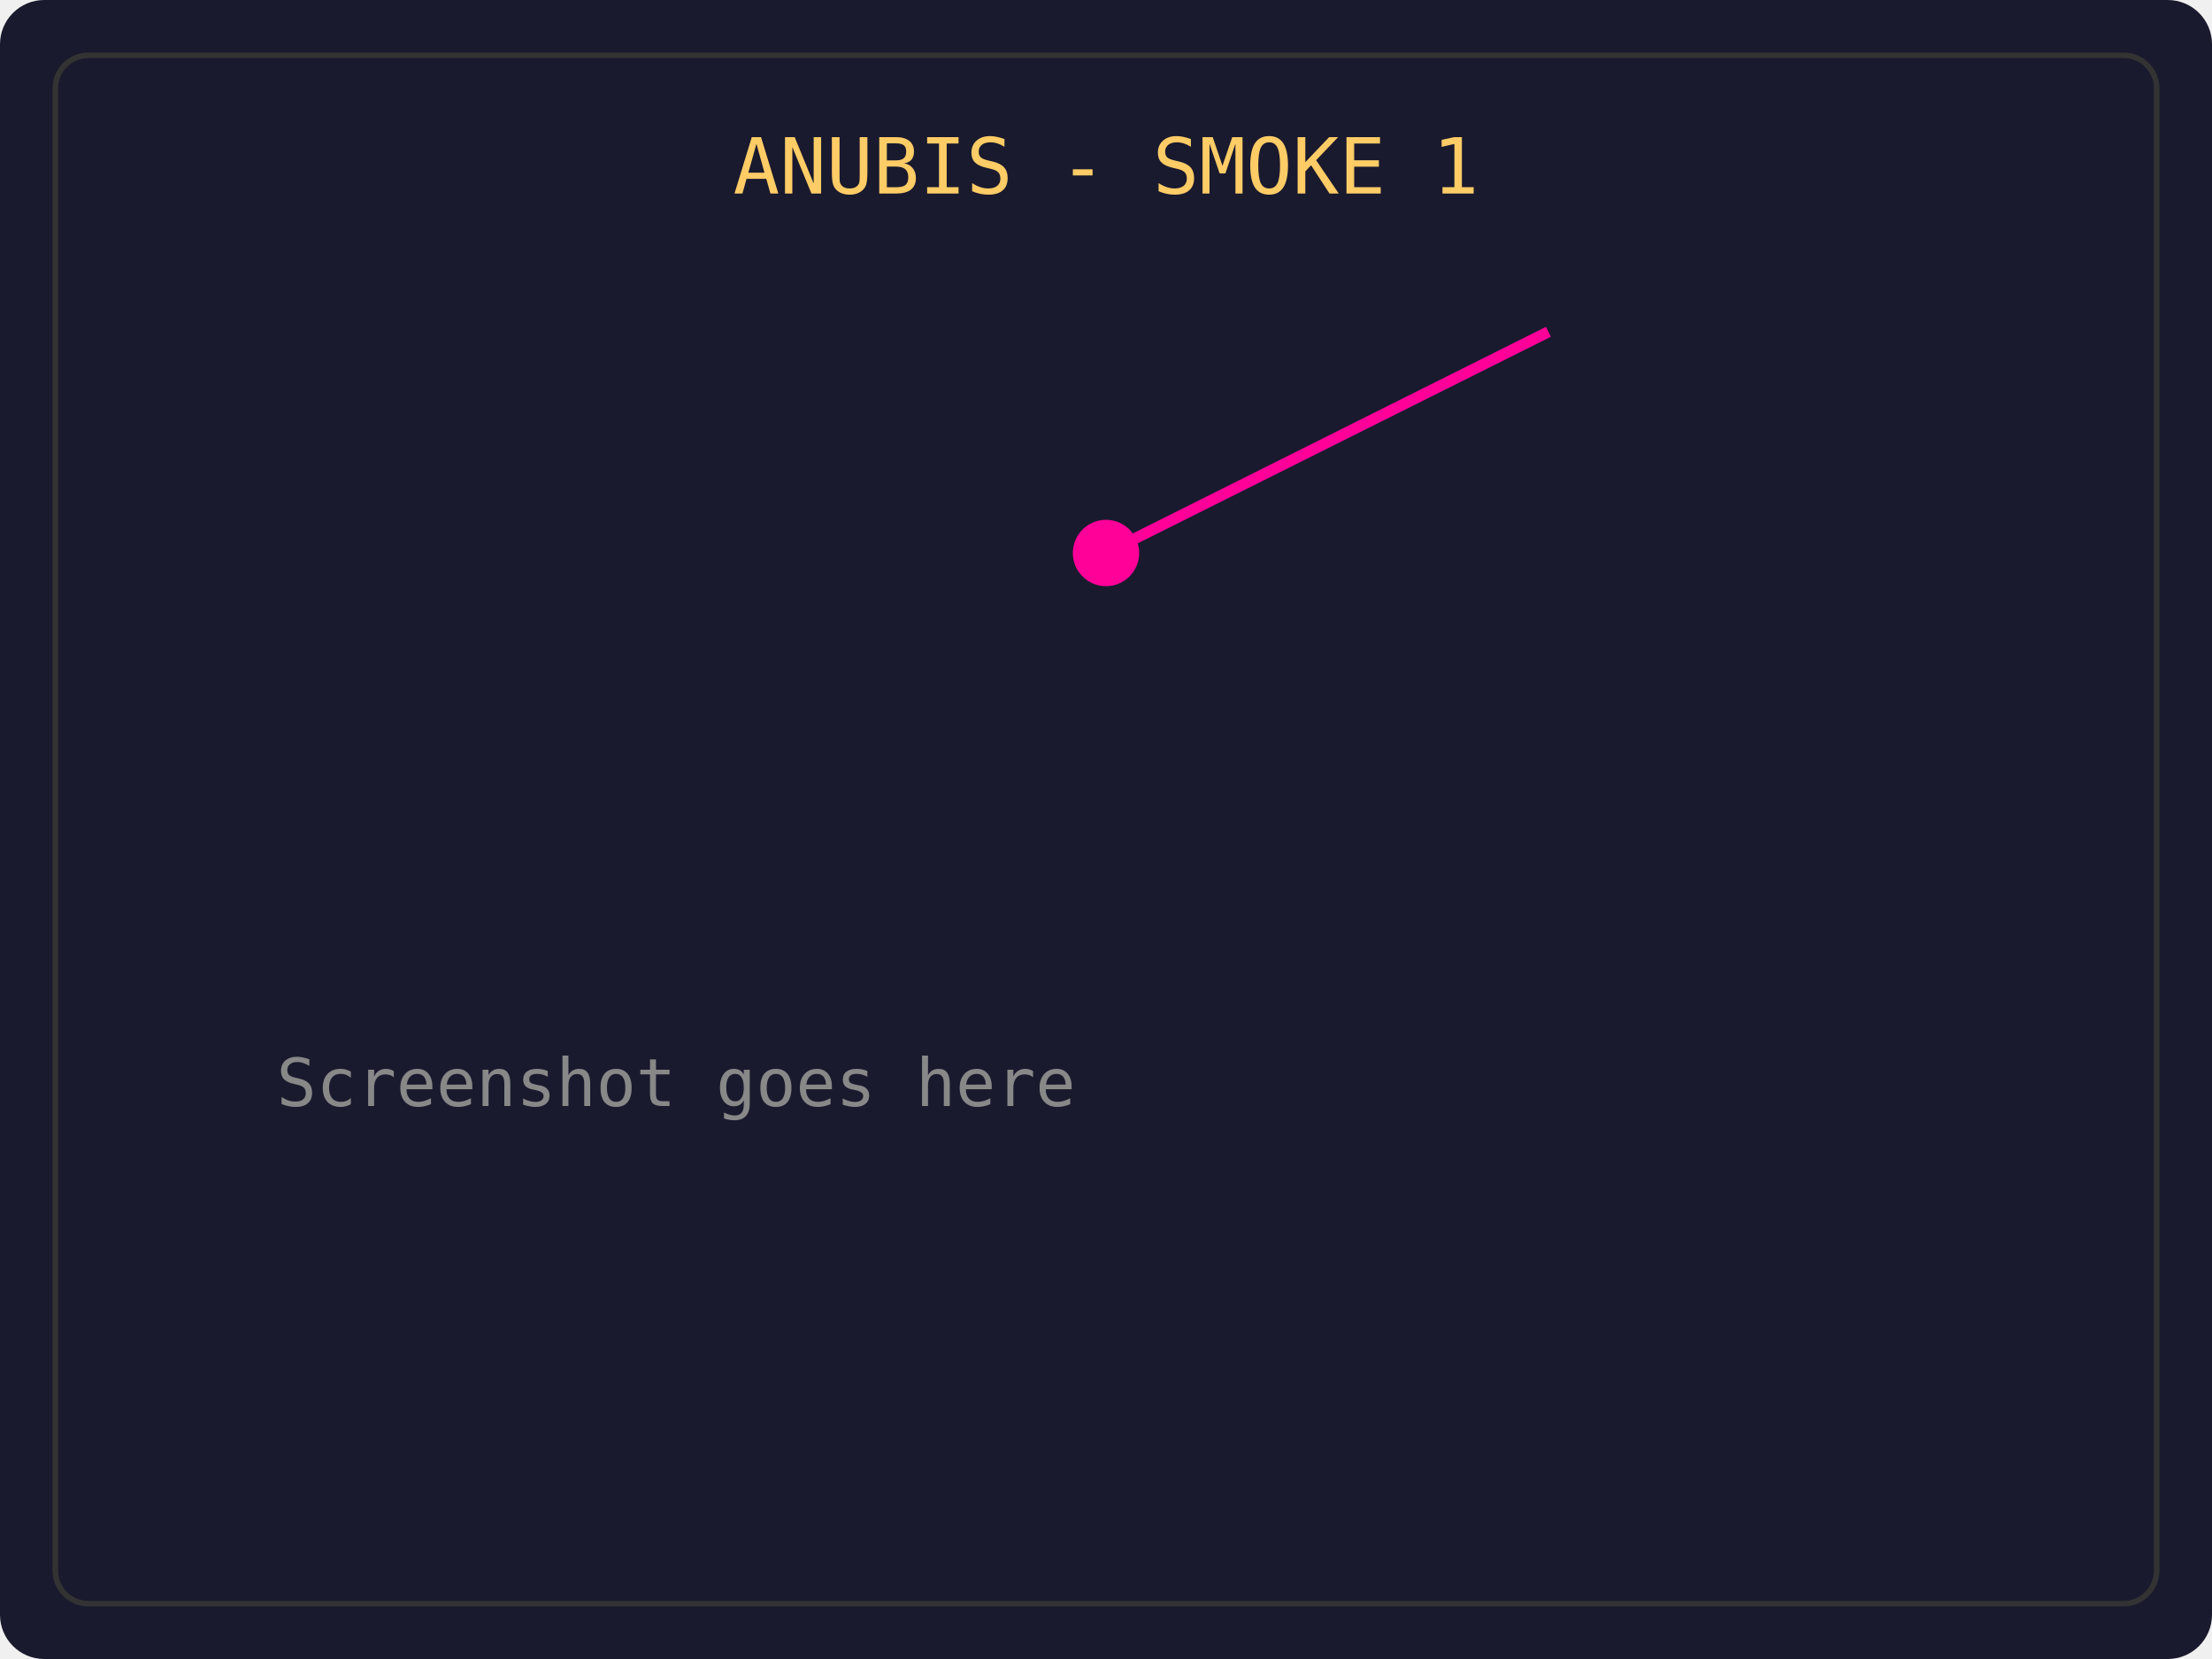
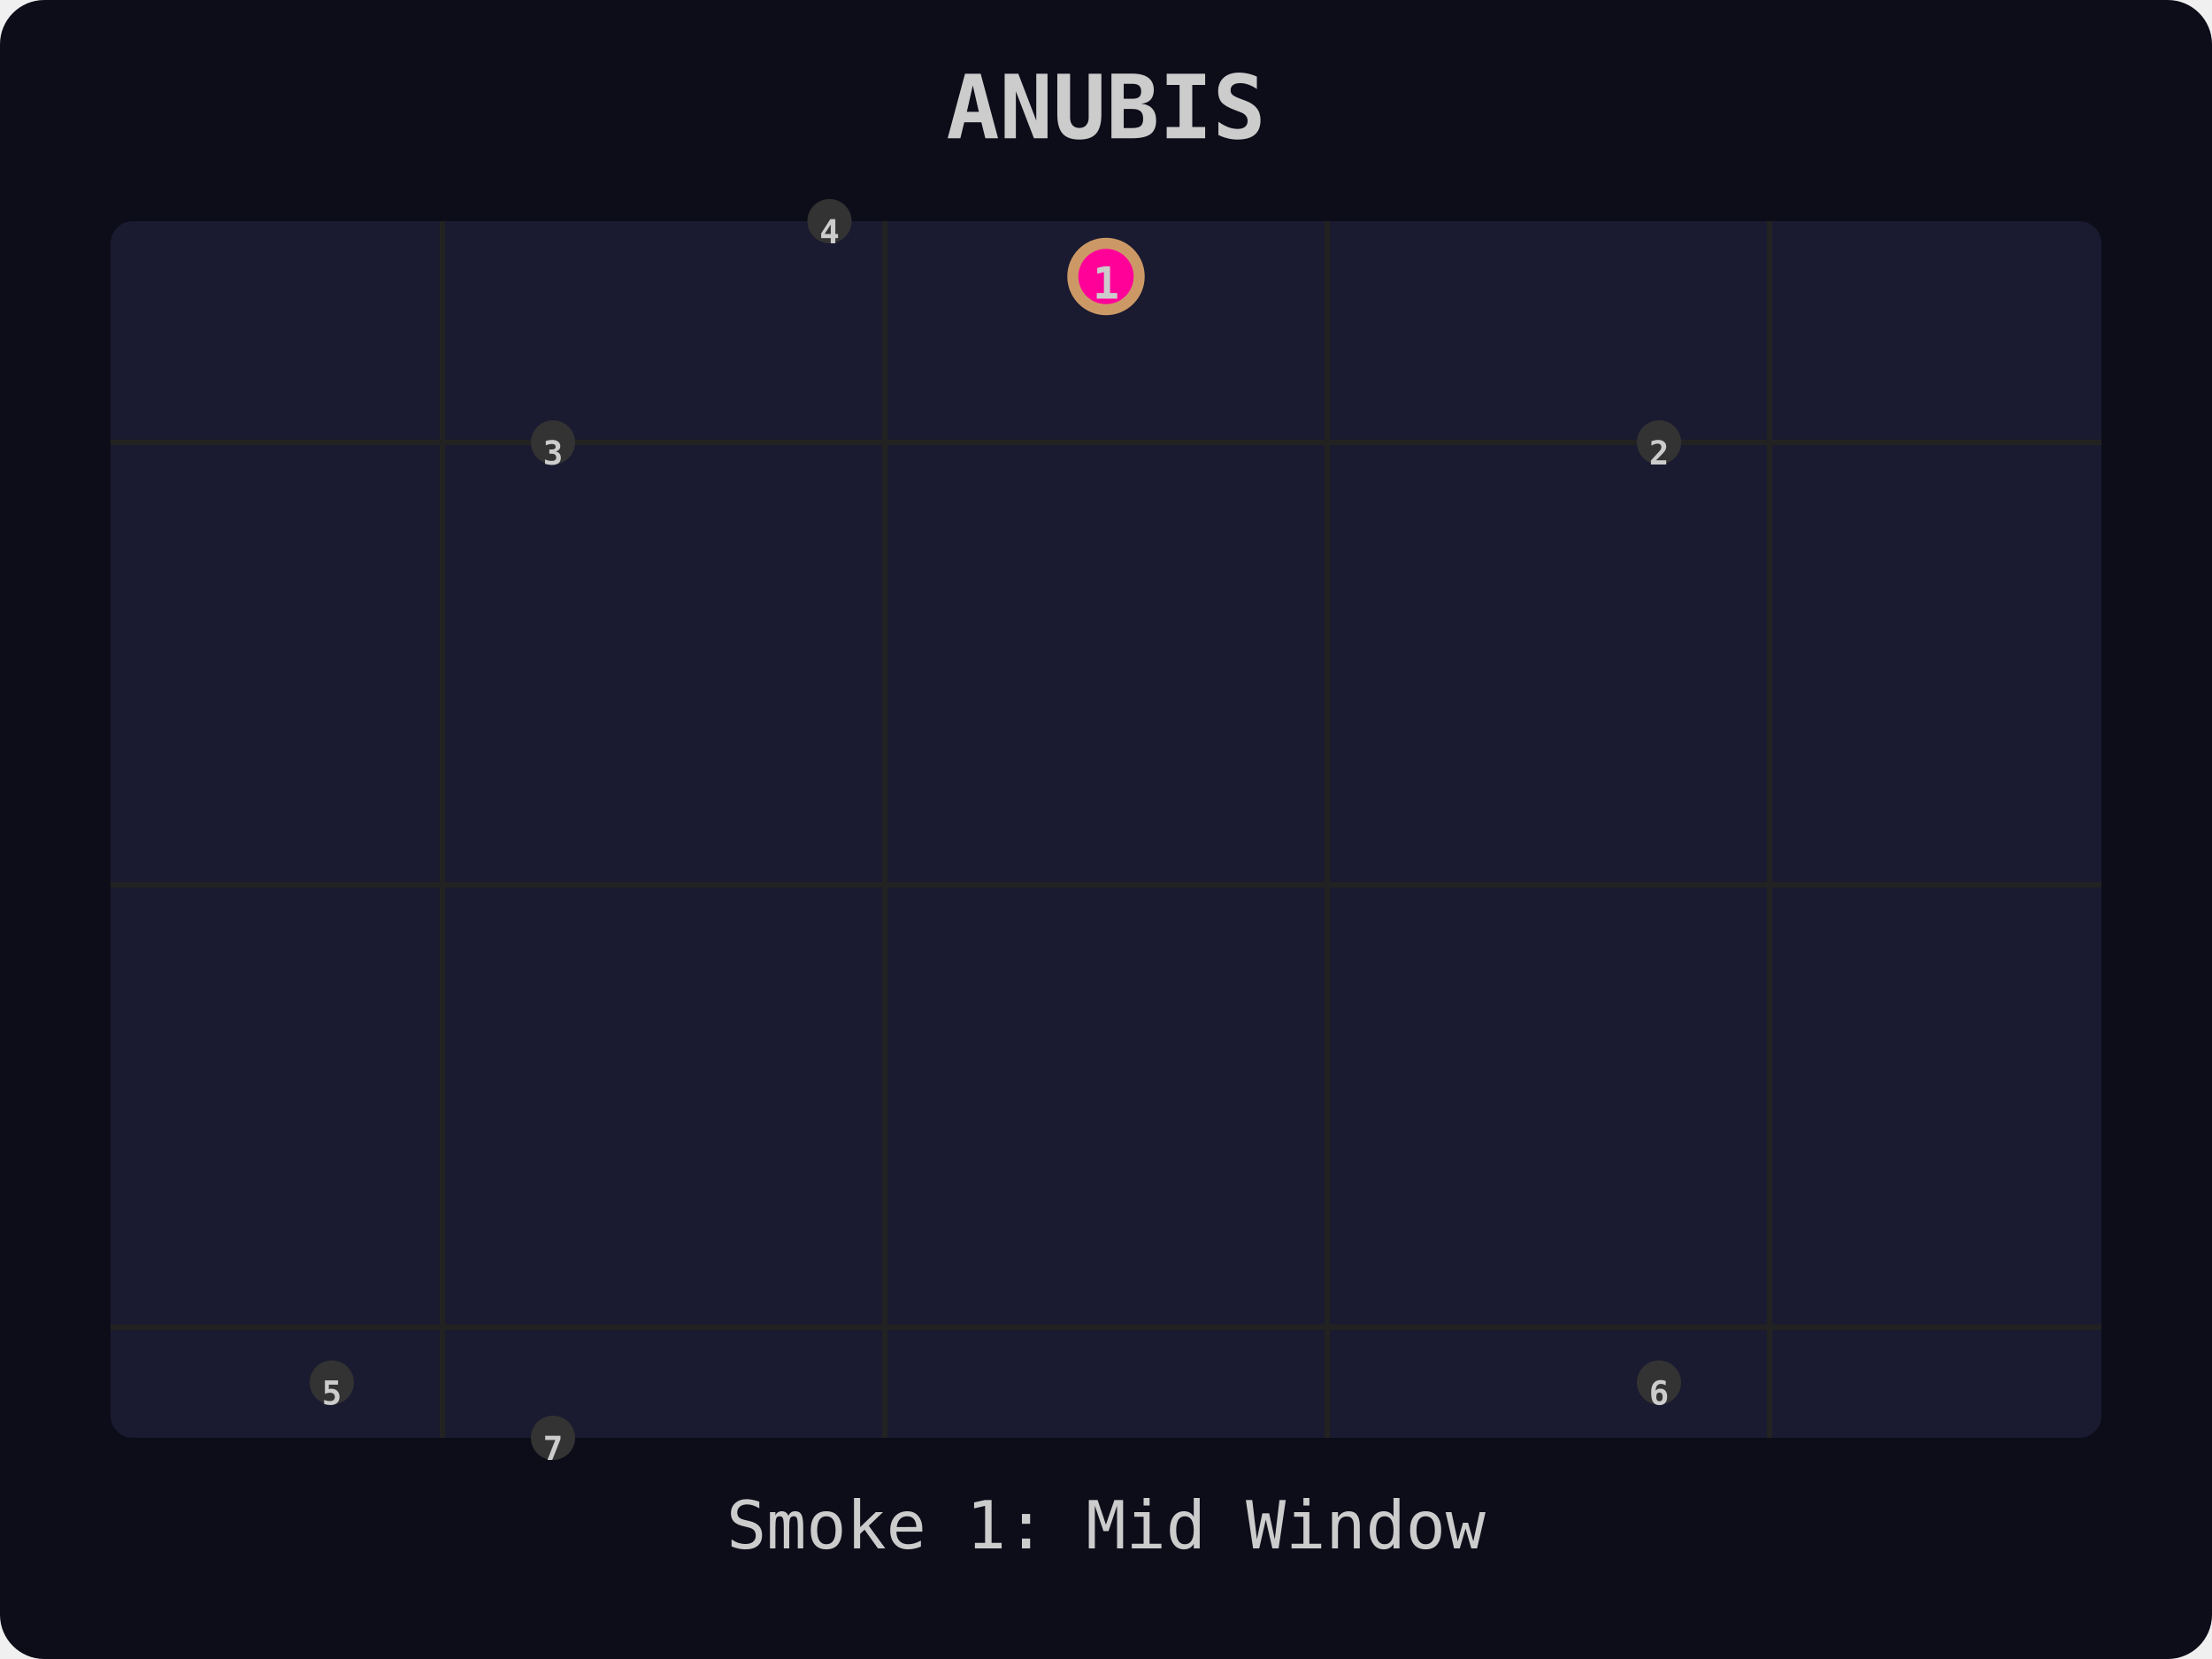
<svg xmlns="http://www.w3.org/2000/svg" viewBox="0 0 400 300" width="400" height="300">
  <defs>
-     <style>text{font-family:monospace}</style>
+     <style>text{font-family:monospace;fill:#ccc}</style>
  </defs>
-   <rect width="400" height="300" fill="#1a1a2e" rx="8" />
-   <rect x="10" y="10" width="380" height="280" fill="none" stroke="#333" rx="6" />
-   <text x="200" y="35" text-anchor="middle" fill="#FFCC66" font-size="14">ANUBIS - SMOKE 1</text>
-   <circle cx="200" cy="100" r="6" fill="#FF0099" />
-   <line x1="200" y1="100" x2="280" y2="60" stroke="#FF0099" stroke-width="2" />
-   <text x="50" y="200" fill="#888" font-size="12">Screenshot goes here</text>
+   <rect width="400" height="300" fill="#0d0d1a" rx="8" />
+   <rect x="20" y="40" width="360" height="220" fill="#1a1a30" rx="4" />
+   <line x1="80" y1="40" x2="80" y2="260" stroke="#222" stroke-width="1" />
+   <line x1="160" y1="40" x2="160" y2="260" stroke="#222" stroke-width="1" />
+   <line x1="240" y1="40" x2="240" y2="260" stroke="#222" stroke-width="1" />
+   <line x1="320" y1="40" x2="320" y2="260" stroke="#222" stroke-width="1" />
+   <line x1="20" y1="80" x2="380" y2="80" stroke="#222" stroke-width="1" />
+   <line x1="20" y1="160" x2="380" y2="160" stroke="#222" stroke-width="1" />
+   <line x1="20" y1="240" x2="380" y2="240" stroke="#222" stroke-width="1" />
+   <text x="200" y="25" text-anchor="middle" fill="#CC9966" font-size="16" font-weight="bold">ANUBIS</text>
+   <circle cx="200" cy="50" r="6" fill="#FF0099" stroke="#CC9966" stroke-width="2" />
+   <text x="200" y="54" text-anchor="middle" fill="#fff" font-size="8" font-weight="bold">1</text>
+   <circle cx="300" cy="80" r="4" fill="#333" stroke="none" stroke-width="2" />
+   <text x="300" y="84" text-anchor="middle" fill="#666" font-size="6" font-weight="bold">2</text>
+   <circle cx="100" cy="80" r="4" fill="#333" stroke="none" stroke-width="2" />
+   <text x="100" y="84" text-anchor="middle" fill="#666" font-size="6" font-weight="bold">3</text>
+   <circle cx="150" cy="40" r="4" fill="#333" stroke="none" stroke-width="2" />
+   <text x="150" y="44" text-anchor="middle" fill="#666" font-size="6" font-weight="bold">4</text>
+   <circle cx="60" cy="250" r="4" fill="#333" stroke="none" stroke-width="2" />
+   <text x="60" y="254" text-anchor="middle" fill="#666" font-size="6" font-weight="bold">5</text>
+   <circle cx="300" cy="250" r="4" fill="#333" stroke="none" stroke-width="2" />
+   <text x="300" y="254" text-anchor="middle" fill="#666" font-size="6" font-weight="bold">6</text>
+   <circle cx="100" cy="260" r="4" fill="#333" stroke="none" stroke-width="2" />
+   <text x="100" y="264" text-anchor="middle" fill="#666" font-size="6" font-weight="bold">7</text>
+   <text x="200" y="280" text-anchor="middle" fill="#FFCC66" font-size="12">Smoke 1: Mid Window</text>
</svg>
